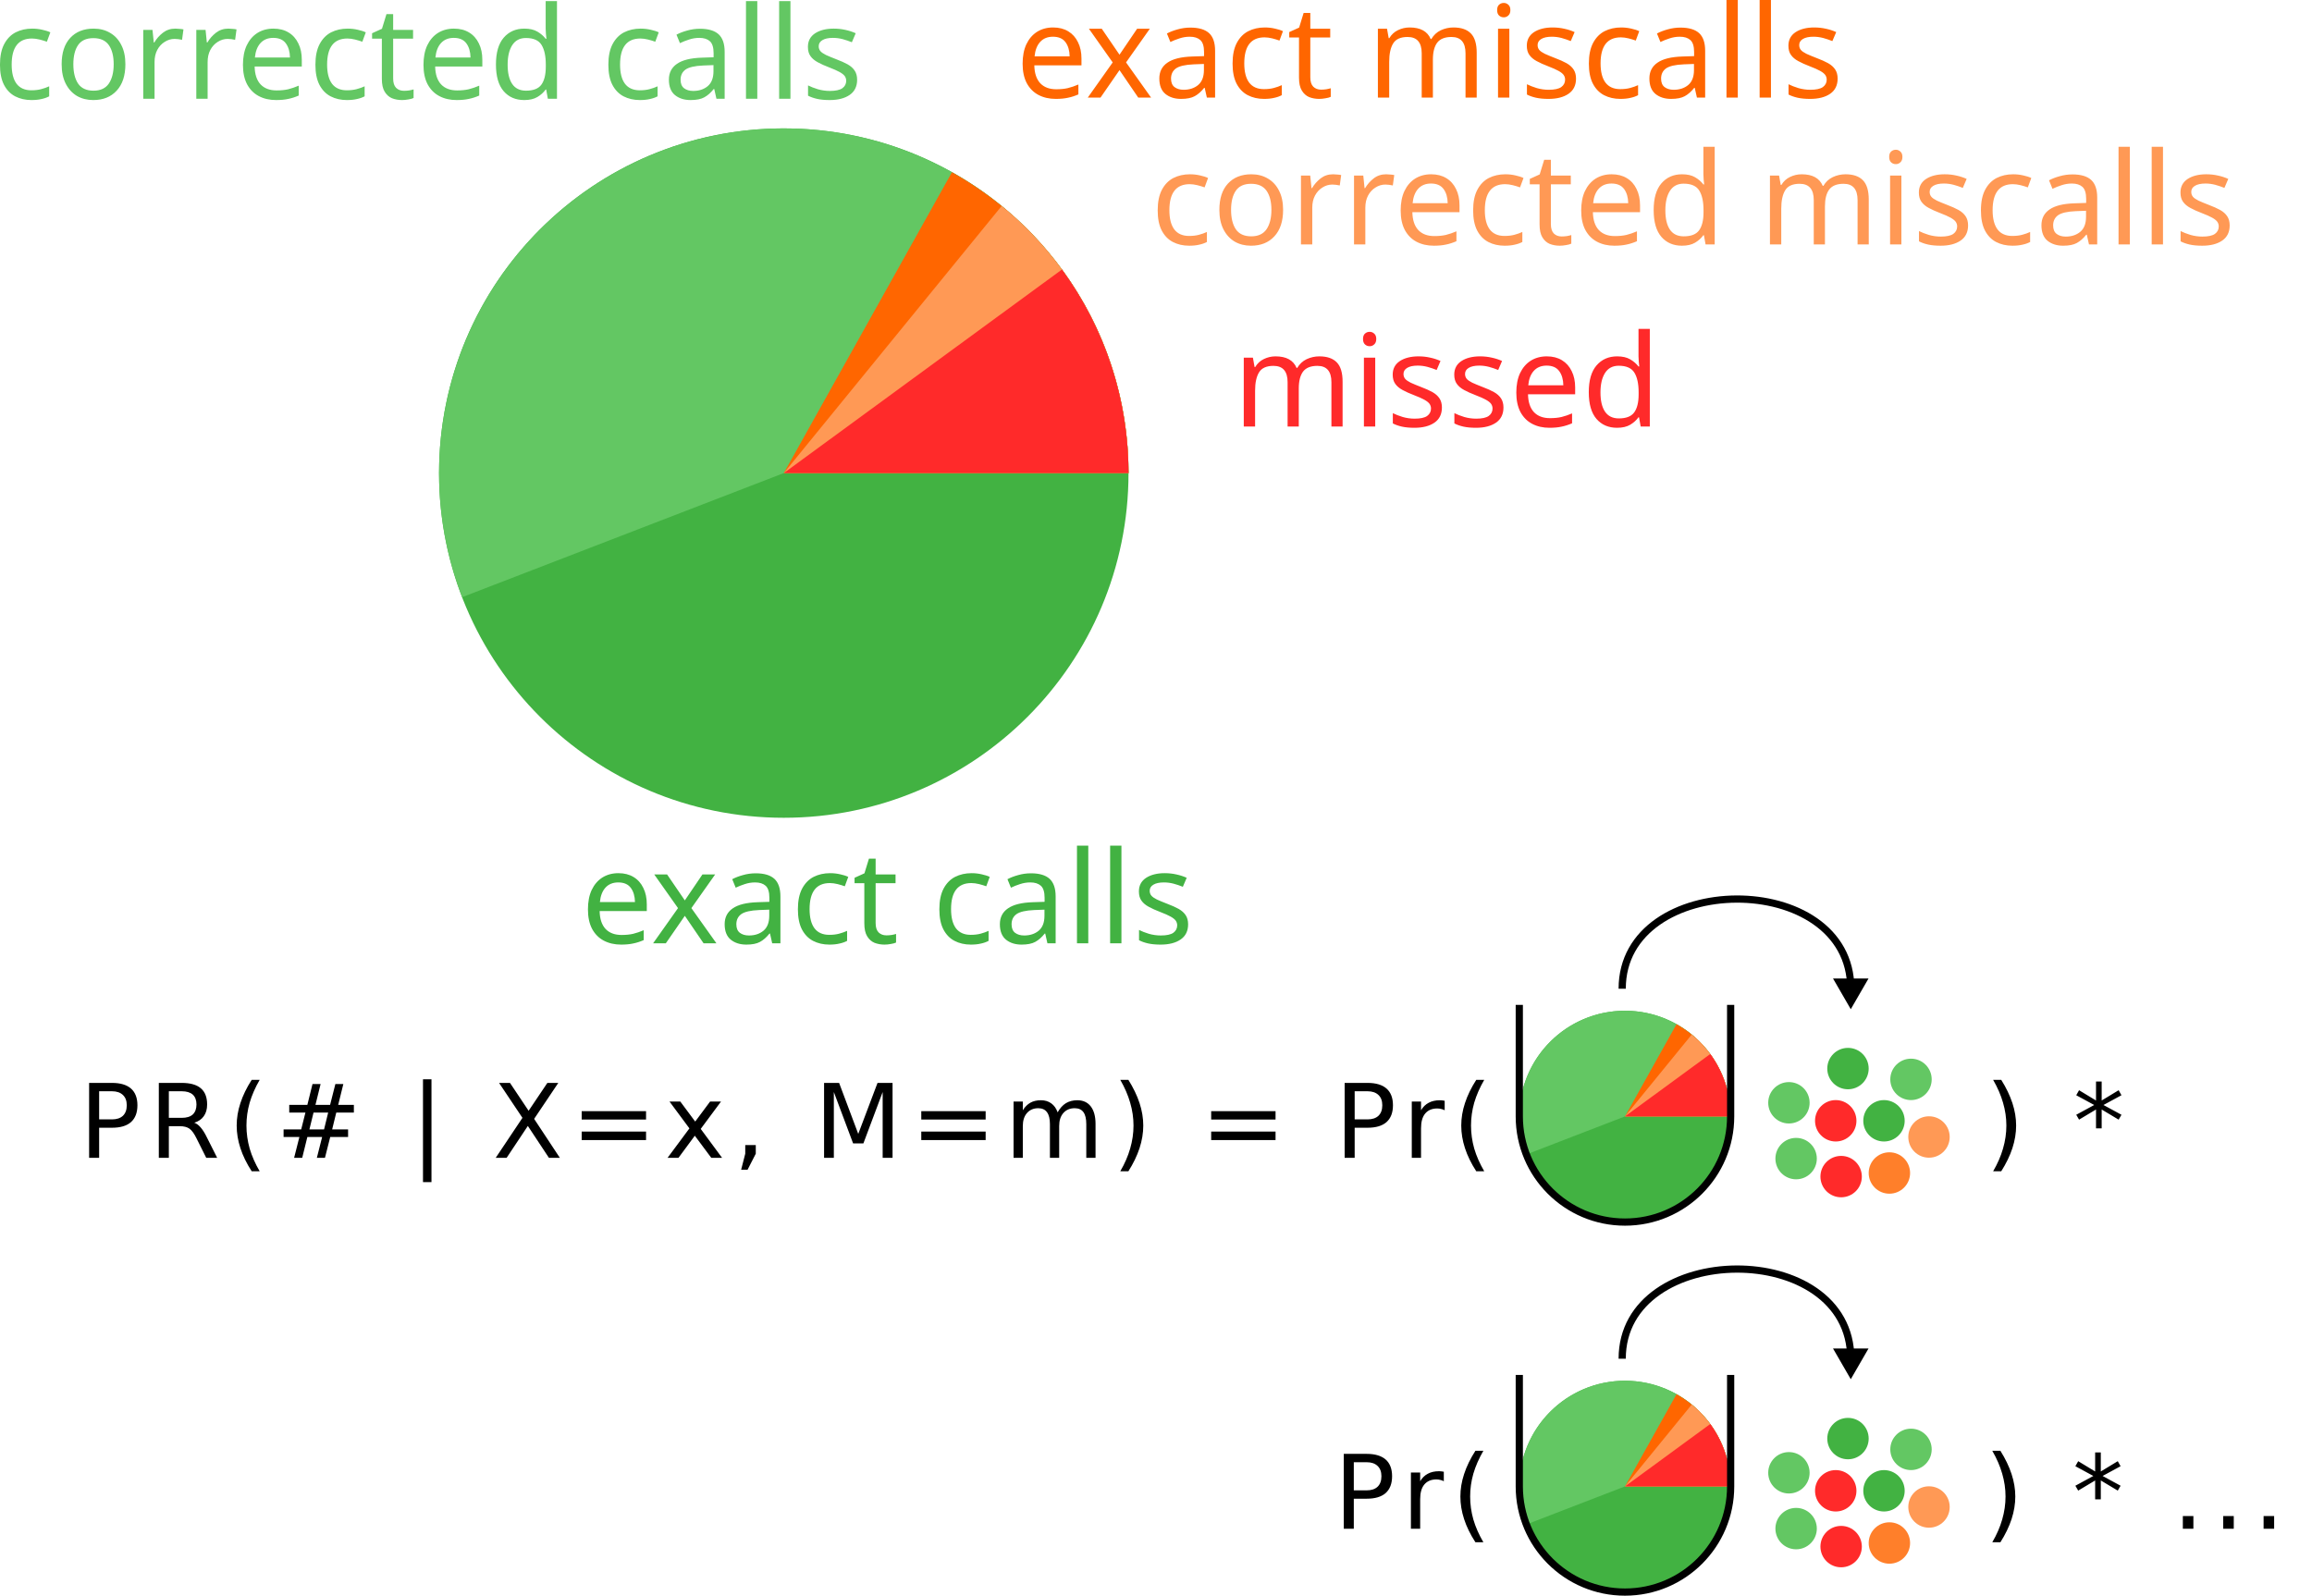
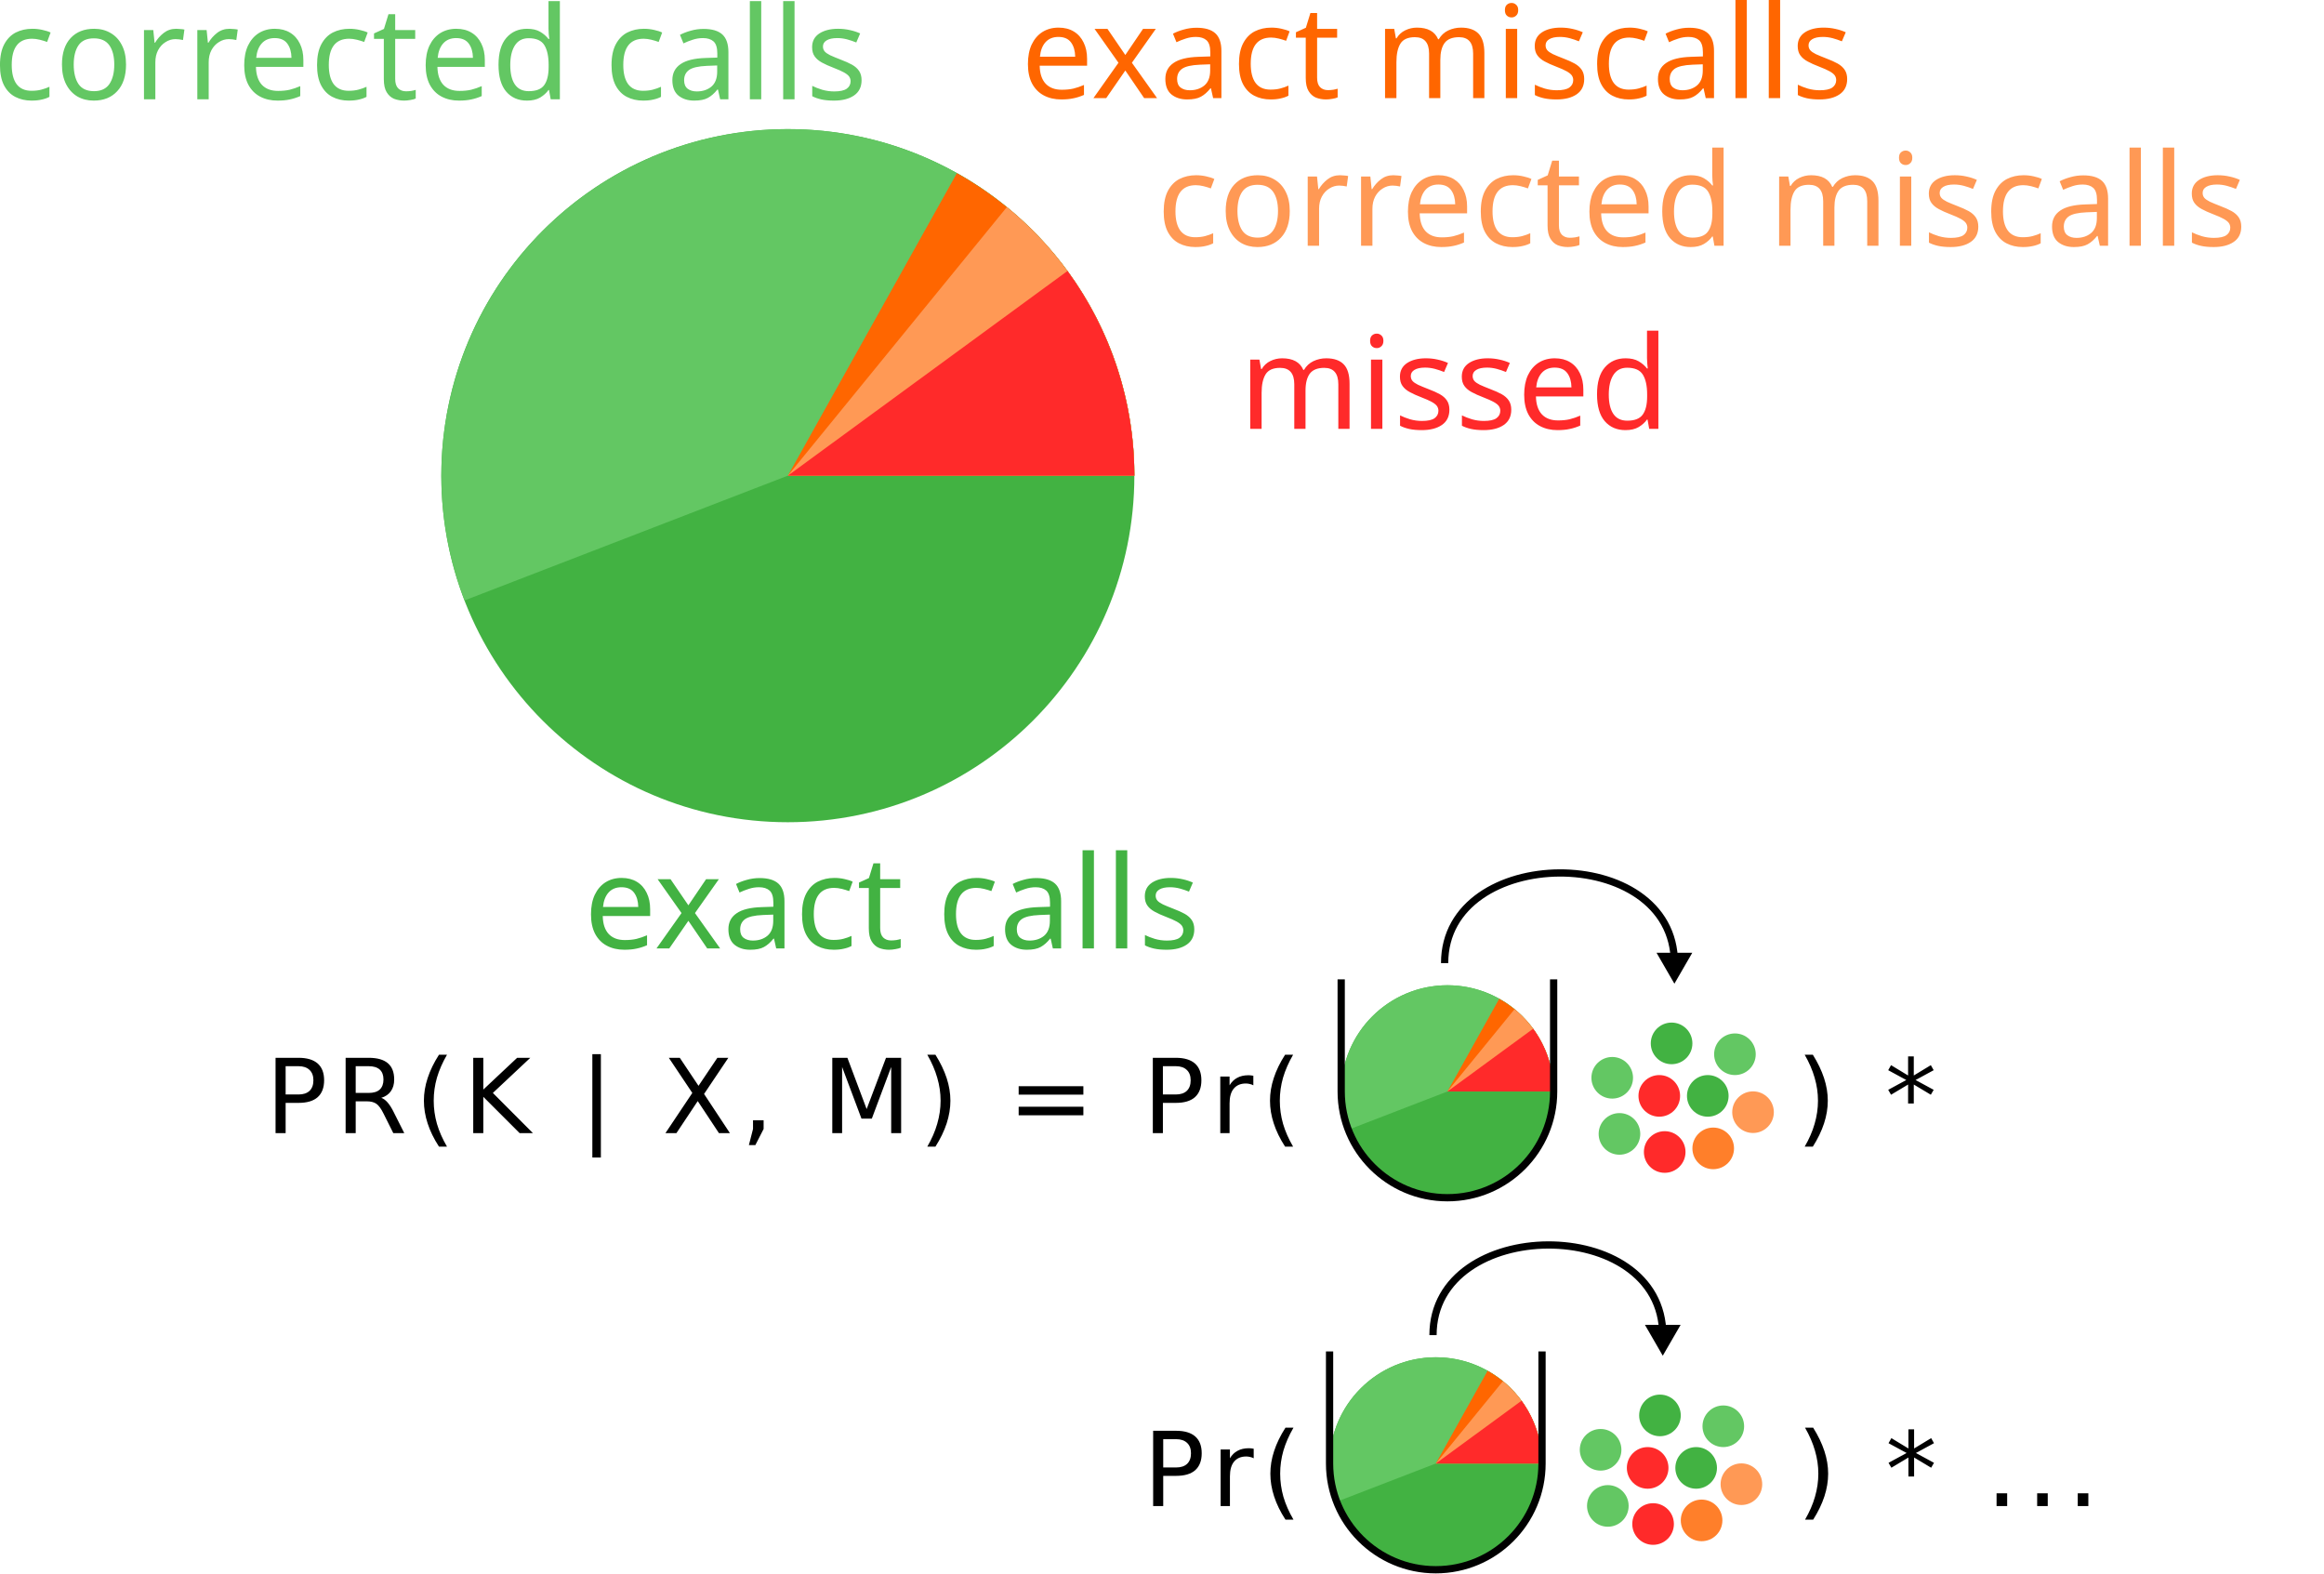
- <svg xmlns="http://www.w3.org/2000/svg" width="79.347mm" height="54.77mm" viewBox="0 0 281.151 194.068" id="svg2" version="1.1">
+ <svg xmlns="http://www.w3.org/2000/svg" width="79.347mm" height="53.712mm" viewBox="0 0 281.151 190.318" id="svg2" version="1.1">
  <defs id="defs4">
-     <marker orient="auto" refY="0" refX="0" id="marker5539" style="overflow:visible">
-       <path id="path5541" d="M 5.77,0 -2.88,5 V -5 Z" style="fill:#000000;fill-opacity:1;fill-rule:evenodd;stroke:#000000;stroke-width:1pt;stroke-opacity:1" transform="scale(0.4)" />
-     </marker>
    <marker orient="auto" refY="0" refX="0" id="TriangleOutM" style="overflow:visible">
      <path id="path4387" d="M 5.77,0 -2.88,5 V -5 Z" style="fill:#000000;fill-opacity:1;fill-rule:evenodd;stroke:#000000;stroke-width:1pt;stroke-opacity:1" transform="scale(0.4)" />
    </marker>
  </defs>
  <g id="layer1" transform="translate(-3.647837,-9.776581)">
    <g id="g4180" transform="translate(-60)">
      <circle r="41.921" cy="67.314" cx="158.959" id="path3336" style="fill:#42b242;fill-opacity:1;stroke-width:2;stroke-miterlimit:4;stroke-dasharray:none" />
      <path d="m 119.848,82.405 a 41.921,41.921 0 0 1 9.955,-45.213 41.921,41.921 0 0 1 45.514,-8.477 41.921,41.921 0 0 1 25.564,38.598 l -41.921,0 z" style="fill:#63c763;fill-opacity:1;stroke-width:2;stroke-miterlimit:4;stroke-dasharray:none" id="circle4140" />
      <path id="path4142" style="fill:#ff6600;fill-opacity:1;stroke-width:2;stroke-miterlimit:4;stroke-dasharray:none" d="m 179.411,30.72 a 41.921,41.921 0 0 1 21.47,36.594 l -41.921,0 z" />
      <path d="m 185.455,34.827 a 41.921,41.921 0 0 1 15.426,32.487 l -41.921,0 z" style="fill:#ff9955;fill-opacity:1;stroke-width:2;stroke-miterlimit:4;stroke-dasharray:none" id="path4144" />
      <path id="path4148" style="fill:#ff2a2a;fill-opacity:1;stroke-width:2;stroke-miterlimit:4;stroke-dasharray:none" d="m 192.788,42.555 a 41.921,41.921 0 0 1 8.092,24.759 l -41.921,0 z" />
    </g>
    <text xml:space="preserve" style="font-style:normal;font-weight:normal;line-height:0%;font-family:sans-serif;letter-spacing:0px;word-spacing:0px;fill:#42b242;fill-opacity:1;stroke:none;stroke-width:1px;stroke-linecap:butt;stroke-linejoin:miter;stroke-opacity:1" x="74.286" y="124.505" id="text4150">
      <tspan id="tspan4152" x="74.286" y="124.505" style="font-size:15.625px;line-height:1.25">exact calls</tspan>
    </text>
    <text xml:space="preserve" style="font-style:normal;font-weight:normal;line-height:0%;font-family:sans-serif;letter-spacing:0px;word-spacing:0px;fill:#63c763;fill-opacity:1;stroke:none;stroke-width:1px;stroke-linecap:butt;stroke-linejoin:miter;stroke-opacity:1" x="2.786" y="21.791" id="text4154">
      <tspan id="tspan4156" x="2.786" y="21.791" style="font-size:15.625px;line-height:1.25">corrected calls</tspan>
    </text>
    <text xml:space="preserve" style="font-style:normal;font-weight:normal;line-height:0%;font-family:sans-serif;letter-spacing:0px;word-spacing:0px;fill:#000000;fill-opacity:1;stroke:none;stroke-width:1px;stroke-linecap:butt;stroke-linejoin:miter;stroke-opacity:1" x="153.571" y="61.648" id="text4158">
      <tspan id="tspan4160" x="153.571" y="61.648" style="font-size:15.625px;line-height:1.25;fill:#ff2a2a">missed</tspan>
    </text>
    <text xml:space="preserve" style="font-style:normal;font-weight:normal;line-height:0%;font-family:sans-serif;letter-spacing:0px;word-spacing:0px;fill:#000000;fill-opacity:1;stroke:none;stroke-width:1px;stroke-linecap:butt;stroke-linejoin:miter;stroke-opacity:1" x="127.143" y="21.648" id="text4162">
      <tspan id="tspan4164" x="127.143" y="21.648" style="font-size:15.625px;line-height:1.25;fill:#ff6600">exact miscalls</tspan>
    </text>
    <text xml:space="preserve" style="font-style:normal;font-weight:normal;line-height:0%;font-family:sans-serif;letter-spacing:0px;word-spacing:0px;fill:#ff9955;fill-opacity:1;stroke:none;stroke-width:1px;stroke-linecap:butt;stroke-linejoin:miter;stroke-opacity:1" x="143.571" y="39.505" id="text4166">
      <tspan id="tspan4168" x="143.571" y="39.505" style="font-size:15.625px;line-height:1.25;fill:#ff9955">corrected miscalls</tspan>
    </text>
-     <g id="g4418" transform="matrix(0.877544,0,0,0.877544,56.98272,2.805146)">
-       <ellipse ry="14.644" rx="14.644" style="fill:#42b242;fill-opacity:1;stroke-width:2;stroke-miterlimit:4;stroke-dasharray:none" id="circle4170" cx="164.402" cy="162.671" />
-       <path id="path4172" style="fill:#63c763;fill-opacity:1;stroke-width:2;stroke-miterlimit:4;stroke-dasharray:none" d="m 150.74,167.942 a 14.644,14.644 0 0 1 3.477,-15.794 14.644,14.644 0 0 1 15.899,-2.961 14.644,14.644 0 0 1 8.93,13.483 h -14.644 z" />
-       <path d="m 171.546,149.888 a 14.644,14.644 0 0 1 7.5,12.783 h -14.644 z" style="fill:#ff6600;fill-opacity:1;stroke-width:2;stroke-miterlimit:4;stroke-dasharray:none" id="path4174" />
-       <path id="path4176" style="fill:#ff9955;fill-opacity:1;stroke-width:2;stroke-miterlimit:4;stroke-dasharray:none" d="m 173.657,151.323 a 14.644,14.644 0 0 1 5.388,11.348 h -14.644 z" />
-       <path d="m 176.219,154.022 a 14.644,14.644 0 0 1 2.827,8.649 h -14.644 z" style="fill:#ff2a2a;fill-opacity:1;stroke-width:2;stroke-miterlimit:4;stroke-dasharray:none" id="path4178" />
-       <path id="circle4213" d="m 149.758,147.218 v 15.453 c 0,8.088 6.556,14.644 14.644,14.644 8.088,0 14.644,-6.556 14.644,-14.644 v -15.453" style="fill:none;fill-opacity:1;stroke:#000000;stroke-width:1;stroke-miterlimit:4;stroke-dasharray:none;stroke-opacity:1" />
-       <ellipse ry="2.869" rx="2.869" cy="160.782" cx="187.121" id="path4216" style="fill:#63c763;fill-opacity:1;stroke:none;stroke-width:2;stroke-miterlimit:4;stroke-dasharray:none;stroke-opacity:1" />
-       <ellipse ry="2.869" rx="2.869" style="fill:#63c763;fill-opacity:1;stroke:none;stroke-width:2;stroke-miterlimit:4;stroke-dasharray:none;stroke-opacity:1" id="circle4218" cx="188.119" cy="168.517" />
-       <ellipse ry="2.869" rx="2.869" cy="157.538" cx="204.038" id="circle4220" style="fill:#63c763;fill-opacity:1;stroke:none;stroke-width:2;stroke-miterlimit:4;stroke-dasharray:none;stroke-opacity:1" />
-       <ellipse ry="2.869" rx="2.869" style="fill:#42b242;fill-opacity:1;stroke:none;stroke-width:2;stroke-miterlimit:4;stroke-dasharray:none;stroke-opacity:1" id="circle4222" cx="200.295" cy="163.277" />
-       <ellipse ry="2.869" rx="2.869" cy="171.012" cx="194.357" id="circle4224" style="fill:#ff2a2a;fill-opacity:1;stroke:none;stroke-width:2;stroke-miterlimit:4;stroke-dasharray:none;stroke-opacity:1" />
-       <ellipse ry="2.869" rx="2.869" style="fill:#ff2a2a;fill-opacity:1;stroke:none;stroke-width:2;stroke-miterlimit:4;stroke-dasharray:none;stroke-opacity:1" id="circle4226" cx="193.609" cy="163.277" />
-       <ellipse ry="2.869" rx="2.869" cy="170.513" cx="201.044" id="circle4230" style="fill:#ff7f2a;fill-opacity:1;stroke:none;stroke-width:2;stroke-miterlimit:4;stroke-dasharray:none;stroke-opacity:1" />
-       <ellipse ry="2.869" rx="2.869" style="fill:#ff9955;fill-opacity:1;stroke:none;stroke-width:2;stroke-miterlimit:4;stroke-dasharray:none;stroke-opacity:1" id="circle4232" cx="206.533" cy="165.523" />
-       <ellipse ry="2.869" rx="2.869" cy="156.041" cx="195.305" id="circle4234" style="fill:#42b242;fill-opacity:1;stroke:none;stroke-width:2;stroke-miterlimit:4;stroke-dasharray:none;stroke-opacity:1" />
-       <path id="path4236" d="m 164.017,144.972 c 0,-16.416 31.676,-16.717 31.676,0" style="fill:none;fill-rule:evenodd;stroke:#000000;stroke-width:1;stroke-linecap:butt;stroke-linejoin:miter;stroke-miterlimit:4;stroke-dasharray:none;stroke-opacity:1;marker-end:url(#TriangleOutM)" />
-     </g>
    <text id="text4366" y="195.73" x="67.418" style="font-style:normal;font-variant:normal;font-weight:bold;font-stretch:normal;font-size:15.234px;line-height:0%;font-family:sans-serif;-inkscape-font-specification:'sans-serif Bold';letter-spacing:0.938px;word-spacing:0px;fill:none;fill-opacity:1;stroke:#000000;stroke-width:0.938px;stroke-linecap:butt;stroke-linejoin:miter;stroke-opacity:1" xml:space="preserve">
      <tspan style="font-style:normal;font-variant:normal;font-weight:bold;font-stretch:normal;font-family:sans-serif;-inkscape-font-specification:'sans-serif Bold';stroke-width:0.938px" y="199.688" x="67.418" id="tspan4364" />
    </text>
    <text id="text4370" y="196.11" x="63.846" style="font-style:normal;font-variant:normal;font-weight:bold;font-stretch:normal;font-size:15.234px;line-height:0%;font-family:'DejaVu Sans';-inkscape-font-specification:'DejaVu Sans Bold';letter-spacing:0.938px;word-spacing:0px;fill:none;fill-opacity:1;stroke:#000000;stroke-width:0.938px;stroke-linecap:butt;stroke-linejoin:miter;stroke-opacity:1" xml:space="preserve">
      <tspan style="font-style:normal;font-variant:normal;font-weight:bold;font-stretch:normal;font-family:'DejaVu Sans';-inkscape-font-specification:'DejaVu Sans Bold';stroke-width:0.938px" y="200.067" x="63.846" id="tspan4368" />
    </text>
-     <text id="text4374" y="150.592" x="13.25" style="font-style:normal;font-weight:bold;font-size:15.234px;line-height:0%;font-family:'Ikarius ADF Std';-inkscape-font-specification:'Ikarius ADF Std Bold';letter-spacing:0.938px;word-spacing:0px;fill:#000000;fill-opacity:1;stroke:#000000;stroke-width:0.938px;stroke-linecap:butt;stroke-linejoin:miter;stroke-opacity:1" xml:space="preserve">
-       <tspan style="font-style:normal;font-variant:normal;font-weight:normal;font-stretch:normal;font-size:12.5px;font-family:'DejaVu Sans';-inkscape-font-specification:'DejaVu Sans';fill:#000000;fill-opacity:1;stroke:none;stroke-width:0.938px" y="150.592" x="13.25" id="tspan4372">PR(# | X=x, M=m) = Pr(            ) *</tspan>
-       <tspan id="tspan4380" style="font-style:normal;font-variant:normal;font-weight:normal;font-stretch:normal;font-size:12.5px;font-family:'DejaVu Sans';-inkscape-font-specification:'DejaVu Sans';fill:#000000;fill-opacity:1;stroke:none;stroke-width:0.938px" y="151.153" x="13.25" />
-       <tspan id="tspan4382" style="font-style:normal;font-variant:normal;font-weight:normal;font-stretch:normal;font-size:12.5px;font-family:'DejaVu Sans';-inkscape-font-specification:'DejaVu Sans';fill:#000000;fill-opacity:1;stroke:none;stroke-width:0.938px" y="151.715" x="13.25" />
-     </text>
-     <text xml:space="preserve" style="font-size:15.234px;line-height:0%;font-family:'DejaVu Sans';-inkscape-font-specification:'DejaVu Sans';letter-spacing:0.938px;word-spacing:0px;fill:#000000;fill-opacity:1;stroke:none;stroke-width:0.938px;stroke-linecap:butt;stroke-linejoin:miter;stroke-opacity:1" x="165.825" y="195.708" id="text4503">
-       <tspan id="tspan4501" x="165.825" y="195.708" style="font-size:12.5px;fill:#000000;fill-opacity:1;stroke:none;stroke-width:0.938px">Pr(            ) * ...</tspan>
-     </text>
-     <g transform="matrix(0.877544,0,0,0.877544,56.98272,47.80515)" id="g4537">
-       <ellipse cy="162.671" cx="164.402" id="ellipse4505" style="fill:#42b242;fill-opacity:1;stroke-width:2;stroke-miterlimit:4;stroke-dasharray:none" rx="14.644" ry="14.644" />
-       <path d="m 150.74,167.942 a 14.644,14.644 0 0 1 3.477,-15.794 14.644,14.644 0 0 1 15.899,-2.961 14.644,14.644 0 0 1 8.93,13.483 h -14.644 z" style="fill:#63c763;fill-opacity:1;stroke-width:2;stroke-miterlimit:4;stroke-dasharray:none" id="path4507" />
-       <path id="path4509" style="fill:#ff6600;fill-opacity:1;stroke-width:2;stroke-miterlimit:4;stroke-dasharray:none" d="m 171.546,149.888 a 14.644,14.644 0 0 1 7.5,12.783 h -14.644 z" />
-       <path d="m 173.657,151.323 a 14.644,14.644 0 0 1 5.388,11.348 h -14.644 z" style="fill:#ff9955;fill-opacity:1;stroke-width:2;stroke-miterlimit:4;stroke-dasharray:none" id="path4511" />
-       <path id="path4513" style="fill:#ff2a2a;fill-opacity:1;stroke-width:2;stroke-miterlimit:4;stroke-dasharray:none" d="m 176.219,154.022 a 14.644,14.644 0 0 1 2.827,8.649 h -14.644 z" />
-       <path style="fill:none;fill-opacity:1;stroke:#000000;stroke-width:1;stroke-miterlimit:4;stroke-dasharray:none;stroke-opacity:1" d="m 149.758,147.218 v 15.453 c 0,8.088 6.556,14.644 14.644,14.644 8.088,0 14.644,-6.556 14.644,-14.644 v -15.453" id="path4515" />
-       <ellipse style="fill:#63c763;fill-opacity:1;stroke:none;stroke-width:2;stroke-miterlimit:4;stroke-dasharray:none;stroke-opacity:1" id="ellipse4517" cx="187.121" cy="160.782" rx="2.869" ry="2.869" />
-       <ellipse cy="168.517" cx="188.119" id="ellipse4519" style="fill:#63c763;fill-opacity:1;stroke:none;stroke-width:2;stroke-miterlimit:4;stroke-dasharray:none;stroke-opacity:1" rx="2.869" ry="2.869" />
-       <ellipse style="fill:#63c763;fill-opacity:1;stroke:none;stroke-width:2;stroke-miterlimit:4;stroke-dasharray:none;stroke-opacity:1" id="ellipse4521" cx="204.038" cy="157.538" rx="2.869" ry="2.869" />
-       <ellipse cy="163.277" cx="200.295" id="ellipse4523" style="fill:#42b242;fill-opacity:1;stroke:none;stroke-width:2;stroke-miterlimit:4;stroke-dasharray:none;stroke-opacity:1" rx="2.869" ry="2.869" />
-       <ellipse style="fill:#ff2a2a;fill-opacity:1;stroke:none;stroke-width:2;stroke-miterlimit:4;stroke-dasharray:none;stroke-opacity:1" id="ellipse4525" cx="194.357" cy="171.012" rx="2.869" ry="2.869" />
-       <ellipse cy="163.277" cx="193.609" id="ellipse4527" style="fill:#ff2a2a;fill-opacity:1;stroke:none;stroke-width:2;stroke-miterlimit:4;stroke-dasharray:none;stroke-opacity:1" rx="2.869" ry="2.869" />
-       <ellipse style="fill:#ff7f2a;fill-opacity:1;stroke:none;stroke-width:2;stroke-miterlimit:4;stroke-dasharray:none;stroke-opacity:1" id="ellipse4529" cx="201.044" cy="170.513" rx="2.869" ry="2.869" />
-       <ellipse cy="165.523" cx="206.533" id="ellipse4531" style="fill:#ff9955;fill-opacity:1;stroke:none;stroke-width:2;stroke-miterlimit:4;stroke-dasharray:none;stroke-opacity:1" rx="2.869" ry="2.869" />
-       <ellipse style="fill:#42b242;fill-opacity:1;stroke:none;stroke-width:2;stroke-miterlimit:4;stroke-dasharray:none;stroke-opacity:1" id="ellipse4533" cx="195.305" cy="156.041" rx="2.869" ry="2.869" />
-       <path style="fill:none;fill-rule:evenodd;stroke:#000000;stroke-width:1;stroke-linecap:butt;stroke-linejoin:miter;stroke-miterlimit:4;stroke-dasharray:none;stroke-opacity:1;marker-end:url(#TriangleOutM)" d="m 164.017,144.972 c 0,-16.416 31.676,-16.717 31.676,0" id="path4535" />
+     <g id="g4385" transform="translate(22.5,-3.75)">
+       <g transform="matrix(0.877544,0,0,0.877544,11.98272,2.805146)" id="g4418">
+         <ellipse cy="162.671" cx="164.402" id="circle4170" style="fill:#42b242;fill-opacity:1;stroke-width:2;stroke-miterlimit:4;stroke-dasharray:none" rx="14.644" ry="14.644" />
+         <path d="m 150.74,167.942 a 14.644,14.644 0 0 1 3.477,-15.794 14.644,14.644 0 0 1 15.899,-2.961 14.644,14.644 0 0 1 8.93,13.483 h -14.644 z" style="fill:#63c763;fill-opacity:1;stroke-width:2;stroke-miterlimit:4;stroke-dasharray:none" id="path4172" />
+         <path id="path4174" style="fill:#ff6600;fill-opacity:1;stroke-width:2;stroke-miterlimit:4;stroke-dasharray:none" d="m 171.546,149.888 a 14.644,14.644 0 0 1 7.5,12.783 h -14.644 z" />
+         <path d="m 173.657,151.323 a 14.644,14.644 0 0 1 5.388,11.348 h -14.644 z" style="fill:#ff9955;fill-opacity:1;stroke-width:2;stroke-miterlimit:4;stroke-dasharray:none" id="path4176" />
+         <path id="path4178" style="fill:#ff2a2a;fill-opacity:1;stroke-width:2;stroke-miterlimit:4;stroke-dasharray:none" d="m 176.219,154.022 a 14.644,14.644 0 0 1 2.827,8.649 h -14.644 z" />
+         <path style="fill:none;fill-opacity:1;stroke:#000000;stroke-width:1;stroke-miterlimit:4;stroke-dasharray:none;stroke-opacity:1" d="m 149.758,147.218 v 15.453 c 0,8.088 6.556,14.644 14.644,14.644 8.088,0 14.644,-6.556 14.644,-14.644 v -15.453" id="circle4213" />
+         <ellipse style="fill:#63c763;fill-opacity:1;stroke:none;stroke-width:2;stroke-miterlimit:4;stroke-dasharray:none;stroke-opacity:1" id="path4216" cx="187.121" cy="160.782" rx="2.869" ry="2.869" />
+         <ellipse cy="168.517" cx="188.119" id="circle4218" style="fill:#63c763;fill-opacity:1;stroke:none;stroke-width:2;stroke-miterlimit:4;stroke-dasharray:none;stroke-opacity:1" rx="2.869" ry="2.869" />
+         <ellipse style="fill:#63c763;fill-opacity:1;stroke:none;stroke-width:2;stroke-miterlimit:4;stroke-dasharray:none;stroke-opacity:1" id="circle4220" cx="204.038" cy="157.538" rx="2.869" ry="2.869" />
+         <ellipse cy="163.277" cx="200.295" id="circle4222" style="fill:#42b242;fill-opacity:1;stroke:none;stroke-width:2;stroke-miterlimit:4;stroke-dasharray:none;stroke-opacity:1" rx="2.869" ry="2.869" />
+         <ellipse style="fill:#ff2a2a;fill-opacity:1;stroke:none;stroke-width:2;stroke-miterlimit:4;stroke-dasharray:none;stroke-opacity:1" id="circle4224" cx="194.357" cy="171.012" rx="2.869" ry="2.869" />
+         <ellipse cy="163.277" cx="193.609" id="circle4226" style="fill:#ff2a2a;fill-opacity:1;stroke:none;stroke-width:2;stroke-miterlimit:4;stroke-dasharray:none;stroke-opacity:1" rx="2.869" ry="2.869" />
+         <ellipse style="fill:#ff7f2a;fill-opacity:1;stroke:none;stroke-width:2;stroke-miterlimit:4;stroke-dasharray:none;stroke-opacity:1" id="circle4230" cx="201.044" cy="170.513" rx="2.869" ry="2.869" />
+         <ellipse cy="165.523" cx="206.533" id="circle4232" style="fill:#ff9955;fill-opacity:1;stroke:none;stroke-width:2;stroke-miterlimit:4;stroke-dasharray:none;stroke-opacity:1" rx="2.869" ry="2.869" />
+         <ellipse style="fill:#42b242;fill-opacity:1;stroke:none;stroke-width:2;stroke-miterlimit:4;stroke-dasharray:none;stroke-opacity:1" id="circle4234" cx="195.305" cy="156.041" rx="2.869" ry="2.869" />
+         <path style="fill:none;fill-rule:evenodd;stroke:#000000;stroke-width:1;stroke-linecap:butt;stroke-linejoin:miter;stroke-miterlimit:4;stroke-dasharray:none;stroke-opacity:1;marker-end:url(#TriangleOutM)" d="m 164.017,144.972 c 0,-16.416 31.676,-16.717 31.676,0" id="path4236" />
+       </g>
+       <text xml:space="preserve" style="font-style:normal;font-weight:bold;font-size:15.234px;line-height:0%;font-family:'Ikarius ADF Std';-inkscape-font-specification:'Ikarius ADF Std Bold';letter-spacing:0.938px;word-spacing:0px;fill:#000000;fill-opacity:1;stroke:#000000;stroke-width:0.938px;stroke-linecap:butt;stroke-linejoin:miter;stroke-opacity:1" x="13.25" y="150.592" id="text4374">
+         <tspan id="tspan4372" x="13.25" y="150.592" style="font-style:normal;font-variant:normal;font-weight:normal;font-stretch:normal;font-size:12.5px;font-family:'DejaVu Sans';-inkscape-font-specification:'DejaVu Sans';fill:#000000;fill-opacity:1;stroke:none;stroke-width:0.938px">PR(K | X, M) = Pr(            ) *</tspan>
+         <tspan x="13.25" y="151.153" style="font-style:normal;font-variant:normal;font-weight:normal;font-stretch:normal;font-size:12.5px;font-family:'DejaVu Sans';-inkscape-font-specification:'DejaVu Sans';fill:#000000;fill-opacity:1;stroke:none;stroke-width:0.938px" id="tspan4380" />
+         <tspan x="13.25" y="151.715" style="font-style:normal;font-variant:normal;font-weight:normal;font-stretch:normal;font-size:12.5px;font-family:'DejaVu Sans';-inkscape-font-specification:'DejaVu Sans';fill:#000000;fill-opacity:1;stroke:none;stroke-width:0.938px" id="tspan4382" />
+       </text>
+       <text id="text4503" y="195.708" x="119.418" style="font-size:15.234px;line-height:0%;font-family:'DejaVu Sans';-inkscape-font-specification:'DejaVu Sans';letter-spacing:0.938px;word-spacing:0px;fill:#000000;fill-opacity:1;stroke:none;stroke-width:0.938px;stroke-linecap:butt;stroke-linejoin:miter;stroke-opacity:1" xml:space="preserve">
+         <tspan style="font-size:12.5px;fill:#000000;fill-opacity:1;stroke:none;stroke-width:0.938px" y="195.708" x="119.418" id="tspan4501">Pr(            ) * ...</tspan>
+       </text>
+       <g id="g4537" transform="matrix(0.877544,0,0,0.877544,10.57647,47.80515)">
+         <ellipse ry="14.644" rx="14.644" style="fill:#42b242;fill-opacity:1;stroke-width:2;stroke-miterlimit:4;stroke-dasharray:none" id="ellipse4505" cx="164.402" cy="162.671" />
+         <path id="path4507" style="fill:#63c763;fill-opacity:1;stroke-width:2;stroke-miterlimit:4;stroke-dasharray:none" d="m 150.74,167.942 a 14.644,14.644 0 0 1 3.477,-15.794 14.644,14.644 0 0 1 15.899,-2.961 14.644,14.644 0 0 1 8.93,13.483 h -14.644 z" />
+         <path d="m 171.546,149.888 a 14.644,14.644 0 0 1 7.5,12.783 h -14.644 z" style="fill:#ff6600;fill-opacity:1;stroke-width:2;stroke-miterlimit:4;stroke-dasharray:none" id="path4509" />
+         <path id="path4511" style="fill:#ff9955;fill-opacity:1;stroke-width:2;stroke-miterlimit:4;stroke-dasharray:none" d="m 173.657,151.323 a 14.644,14.644 0 0 1 5.388,11.348 h -14.644 z" />
+         <path d="m 176.219,154.022 a 14.644,14.644 0 0 1 2.827,8.649 h -14.644 z" style="fill:#ff2a2a;fill-opacity:1;stroke-width:2;stroke-miterlimit:4;stroke-dasharray:none" id="path4513" />
+         <path id="path4515" d="m 149.758,147.218 v 15.453 c 0,8.088 6.556,14.644 14.644,14.644 8.088,0 14.644,-6.556 14.644,-14.644 v -15.453" style="fill:none;fill-opacity:1;stroke:#000000;stroke-width:1;stroke-miterlimit:4;stroke-dasharray:none;stroke-opacity:1" />
+         <ellipse ry="2.869" rx="2.869" cy="160.782" cx="187.121" id="ellipse4517" style="fill:#63c763;fill-opacity:1;stroke:none;stroke-width:2;stroke-miterlimit:4;stroke-dasharray:none;stroke-opacity:1" />
+         <ellipse ry="2.869" rx="2.869" style="fill:#63c763;fill-opacity:1;stroke:none;stroke-width:2;stroke-miterlimit:4;stroke-dasharray:none;stroke-opacity:1" id="ellipse4519" cx="188.119" cy="168.517" />
+         <ellipse ry="2.869" rx="2.869" cy="157.538" cx="204.038" id="ellipse4521" style="fill:#63c763;fill-opacity:1;stroke:none;stroke-width:2;stroke-miterlimit:4;stroke-dasharray:none;stroke-opacity:1" />
+         <ellipse ry="2.869" rx="2.869" style="fill:#42b242;fill-opacity:1;stroke:none;stroke-width:2;stroke-miterlimit:4;stroke-dasharray:none;stroke-opacity:1" id="ellipse4523" cx="200.295" cy="163.277" />
+         <ellipse ry="2.869" rx="2.869" cy="171.012" cx="194.357" id="ellipse4525" style="fill:#ff2a2a;fill-opacity:1;stroke:none;stroke-width:2;stroke-miterlimit:4;stroke-dasharray:none;stroke-opacity:1" />
+         <ellipse ry="2.869" rx="2.869" style="fill:#ff2a2a;fill-opacity:1;stroke:none;stroke-width:2;stroke-miterlimit:4;stroke-dasharray:none;stroke-opacity:1" id="ellipse4527" cx="193.609" cy="163.277" />
+         <ellipse ry="2.869" rx="2.869" cy="170.513" cx="201.044" id="ellipse4529" style="fill:#ff7f2a;fill-opacity:1;stroke:none;stroke-width:2;stroke-miterlimit:4;stroke-dasharray:none;stroke-opacity:1" />
+         <ellipse ry="2.869" rx="2.869" style="fill:#ff9955;fill-opacity:1;stroke:none;stroke-width:2;stroke-miterlimit:4;stroke-dasharray:none;stroke-opacity:1" id="ellipse4531" cx="206.533" cy="165.523" />
+         <ellipse ry="2.869" rx="2.869" cy="156.041" cx="195.305" id="ellipse4533" style="fill:#42b242;fill-opacity:1;stroke:none;stroke-width:2;stroke-miterlimit:4;stroke-dasharray:none;stroke-opacity:1" />
+         <path id="path4535" d="m 164.017,144.972 c 0,-16.416 31.676,-16.717 31.676,0" style="fill:none;fill-rule:evenodd;stroke:#000000;stroke-width:1;stroke-linecap:butt;stroke-linejoin:miter;stroke-miterlimit:4;stroke-dasharray:none;stroke-opacity:1;marker-end:url(#TriangleOutM)" />
+       </g>
    </g>
  </g>
</svg>
